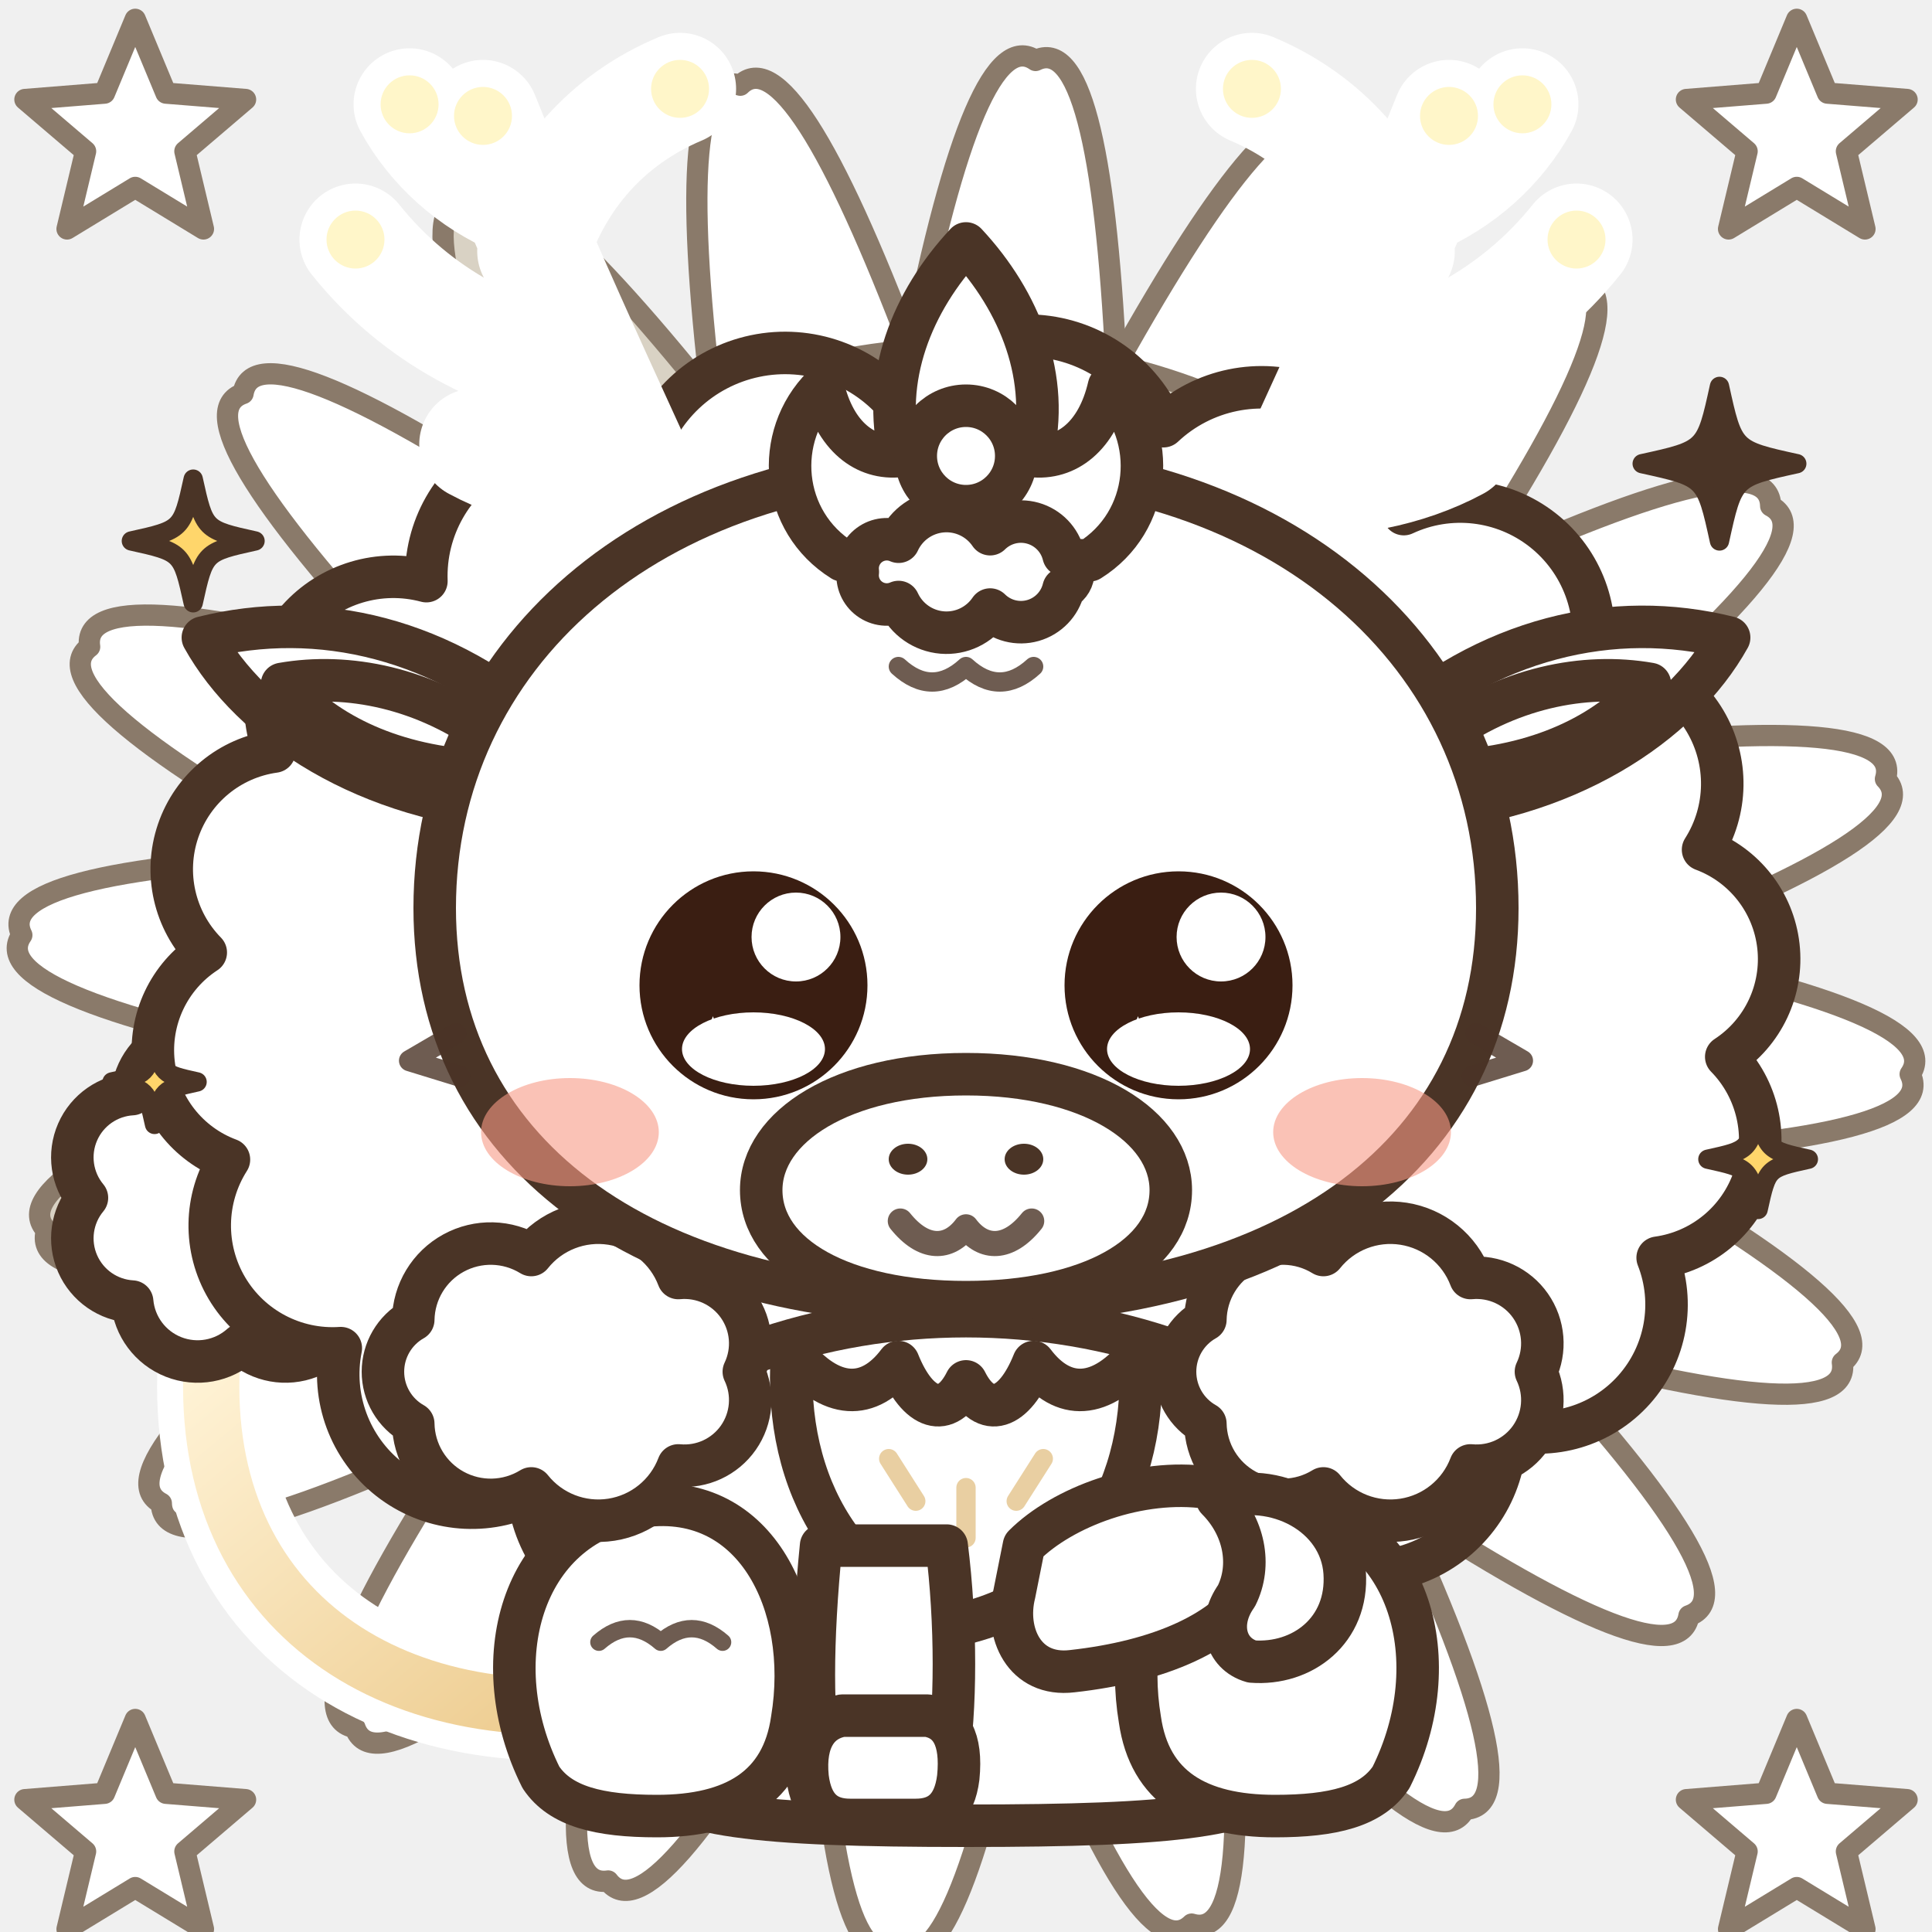
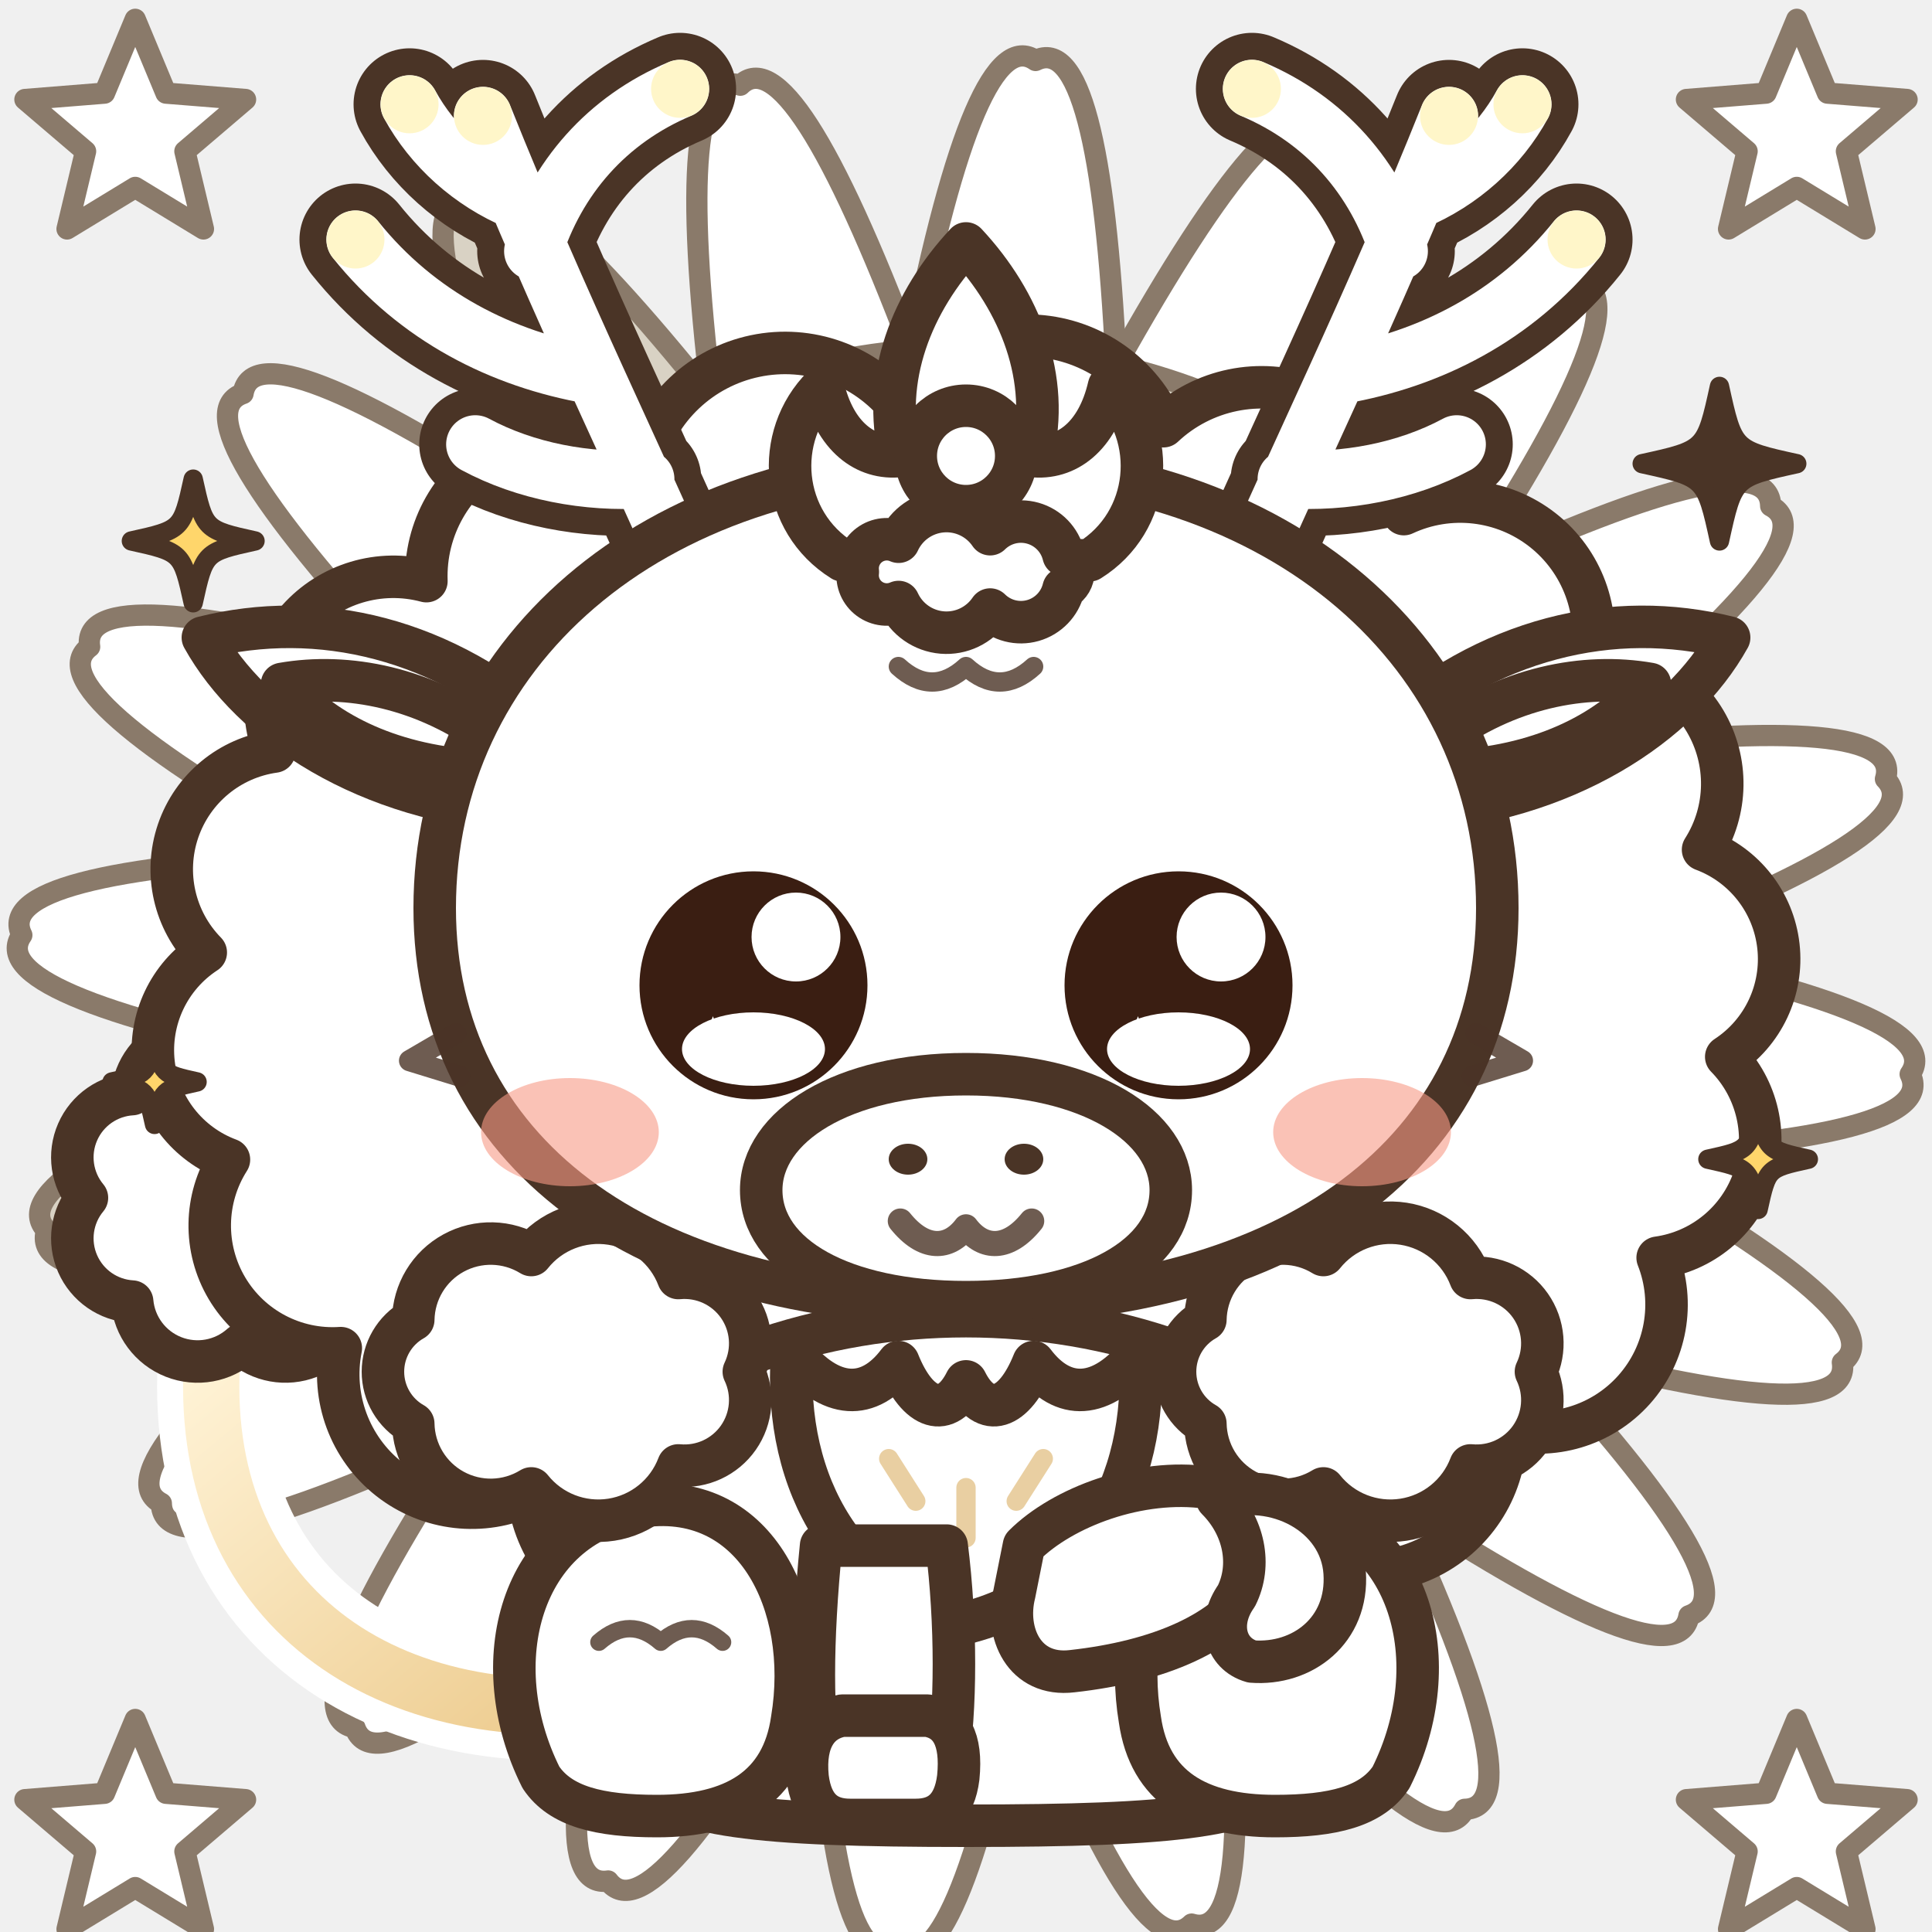
<svg xmlns="http://www.w3.org/2000/svg" viewBox="0 0 100 100" class="drawing" data-page="big-kiri">
  <g class="backdrop" stroke="#8a7a6a" stroke-width="1.1" stroke-linejoin="round">
    <path d="M83.10 59.77Q98.33 68.28 95.36 70.52Q95.91 74.21 79.08 69.62Z" fill="#ffffff" data-kind="fill" data-r="0" />
    <path d="M83.10 59.77A34 34 0 0 1 79.08 69.62L73.95 66.51A28 28 0 0 0 77.26 58.40Z" fill="#d9d2c4" />
    <path d="M79.08 69.62Q90.94 82.42 87.42 83.63Q86.80 87.31 72.21 77.74Z" fill="#ffffff" data-kind="fill" data-r="1" />
    <path d="M79.08 69.62A34 34 0 0 1 72.21 77.74L68.29 73.20A28 28 0 0 0 73.95 66.51Z" fill="#d9d2c4" />
    <path d="M72.21 77.74Q79.54 93.58 75.81 93.65Q74.09 96.95 63.17 83.35Z" fill="#ffffff" data-kind="fill" data-r="2" />
    <path d="M72.21 77.74A34 34 0 0 1 63.17 83.35L60.85 77.81A28 28 0 0 0 68.29 73.20Z" fill="#d9d2c4" />
    <path d="M63.17 83.35Q65.24 100.67 61.68 99.59Q59.02 102.20 52.84 85.88Z" fill="#ffffff" data-kind="fill" data-r="3" />
    <path d="M63.17 83.35A34 34 0 0 1 52.84 85.88L52.34 79.90A28 28 0 0 0 60.85 77.81Z" fill="#d9d2c4" />
    <path d="M52.84 85.88Q49.46 103.00 46.40 100.87Q43.07 102.53 42.23 85.10Z" fill="#ffffff" data-kind="fill" data-r="4" />
    <path d="M52.84 85.88A34 34 0 0 1 42.23 85.10L43.60 79.26A28 28 0 0 0 52.34 79.90Z" fill="#d9d2c4" />
    <path d="M42.23 85.10Q33.72 100.33 31.48 97.36Q27.79 97.91 32.38 81.08Z" fill="#ffffff" data-kind="fill" data-r="5" />
    <path d="M42.23 85.10A34 34 0 0 1 32.38 81.08L35.49 75.95A28 28 0 0 0 43.60 79.26Z" fill="#d9d2c4" />
    <path d="M32.38 81.08Q19.58 92.94 18.37 89.42Q14.69 88.80 24.26 74.21Z" fill="#ffffff" data-kind="fill" data-r="6" />
    <path d="M32.38 81.08A34 34 0 0 1 24.26 74.21L28.80 70.29A28 28 0 0 0 35.49 75.95Z" fill="#d9d2c4" />
    <path d="M24.26 74.21Q8.42 81.54 8.35 77.81Q5.05 76.09 18.65 65.17Z" fill="#ffffff" data-kind="fill" data-r="7" />
    <path d="M24.26 74.21A34 34 0 0 1 18.65 65.17L24.19 62.85A28 28 0 0 0 28.80 70.29Z" fill="#d9d2c4" />
    <path d="M18.65 65.17Q1.33 67.24 2.41 63.68Q-0.20 61.02 16.12 54.84Z" fill="#d9d2c4" />
    <path d="M18.65 65.17A34 34 0 0 1 16.12 54.84L22.10 54.34A28 28 0 0 0 24.19 62.85Z" fill="#d9d2c4" />
    <path d="M16.12 54.84Q-1.00 51.46 1.13 48.40Q-0.53 45.07 16.90 44.23Z" fill="#ffffff" data-kind="fill" data-r="8" />
    <path d="M16.12 54.84A34 34 0 0 1 16.90 44.23L22.74 45.60A28 28 0 0 0 22.10 54.34Z" fill="#d9d2c4" />
    <path d="M16.90 44.23Q1.67 35.72 4.64 33.48Q4.09 29.79 20.92 34.38Z" fill="#ffffff" data-kind="fill" data-r="9" />
    <path d="M16.90 44.23A34 34 0 0 1 20.92 34.38L26.05 37.49A28 28 0 0 0 22.74 45.60Z" fill="#d9d2c4" />
    <path d="M20.92 34.38Q9.06 21.58 12.58 20.37Q13.20 16.69 27.79 26.26Z" fill="#ffffff" data-kind="fill" data-r="10" />
    <path d="M20.92 34.38A34 34 0 0 1 27.79 26.26L31.71 30.80A28 28 0 0 0 26.05 37.49Z" fill="#d9d2c4" />
    <path d="M27.79 26.26Q20.46 10.42 24.19 10.35Q25.91 7.05 36.83 20.65Z" fill="#d9d2c4" />
    <path d="M27.79 26.26A34 34 0 0 1 36.83 20.65L39.15 26.19A28 28 0 0 0 31.71 30.80Z" fill="#d9d2c4" />
    <path d="M36.83 20.65Q34.76 3.33 38.32 4.41Q40.98 1.80 47.16 18.12Z" fill="#ffffff" data-kind="fill" data-r="11" />
    <path d="M36.83 20.65A34 34 0 0 1 47.16 18.12L47.66 24.10A28 28 0 0 0 39.15 26.19Z" fill="#d9d2c4" />
    <path d="M47.16 18.12Q50.54 1.00 53.60 3.13Q56.93 1.47 57.77 18.90Z" fill="#ffffff" data-kind="fill" data-r="12" />
    <path d="M47.16 18.12A34 34 0 0 1 57.77 18.90L56.40 24.74A28 28 0 0 0 47.66 24.10Z" fill="#d9d2c4" />
    <path d="M57.77 18.90Q66.28 3.67 68.52 6.64Q72.21 6.09 67.62 22.92Z" fill="#ffffff" data-kind="fill" data-r="13" />
    <path d="M57.77 18.90A34 34 0 0 1 67.62 22.92L64.51 28.05A28 28 0 0 0 56.40 24.74Z" fill="#d9d2c4" />
    <path d="M67.62 22.92Q80.42 11.06 81.63 14.58Q85.31 15.20 75.74 29.79Z" fill="#ffffff" data-kind="fill" data-r="14" />
    <path d="M67.62 22.92A34 34 0 0 1 75.74 29.79L71.20 33.71A28 28 0 0 0 64.51 28.05Z" fill="#d9d2c4" />
    <path d="M75.74 29.79Q91.58 22.46 91.65 26.19Q94.95 27.91 81.35 38.83Z" fill="#ffffff" data-kind="fill" data-r="15" />
    <path d="M75.74 29.79A34 34 0 0 1 81.35 38.83L75.81 41.15A28 28 0 0 0 71.20 33.71Z" fill="#d9d2c4" />
    <path d="M81.35 38.83Q98.67 36.76 97.59 40.32Q100.20 42.98 83.88 49.16Z" fill="#ffffff" data-kind="fill" data-r="16" />
    <path d="M81.35 38.83A34 34 0 0 1 83.88 49.16L77.90 49.66A28 28 0 0 0 75.81 41.15Z" fill="#d9d2c4" />
    <path d="M83.88 49.16Q101.00 52.54 98.87 55.60Q100.53 58.93 83.10 59.77Z" fill="#ffffff" data-kind="fill" data-r="17" />
    <path d="M83.88 49.16A34 34 0 0 1 83.10 59.77L77.26 58.40A28 28 0 0 0 77.90 49.66Z" fill="#d9d2c4" />
    <path d="M7.00 1.00L8.59 4.82L12.71 5.15L9.57 7.83L10.53 11.85L7.00 9.70L3.47 11.85L4.43 7.83L1.29 5.15L5.41 4.82Z" fill="#ffffff" data-kind="fill" data-r="18" />
    <path d="M93.00 1.00L94.59 4.82L98.71 5.15L95.57 7.83L96.53 11.85L93.00 9.70L89.47 11.85L90.43 7.83L87.29 5.15L91.41 4.82Z" fill="#ffffff" data-kind="fill" data-r="19" />
    <path d="M7.00 89.00L8.59 92.82L12.71 93.15L9.57 95.83L10.53 99.85L7.00 97.70L3.47 99.85L4.43 95.83L1.29 93.15L5.41 92.82Z" fill="#ffffff" data-kind="fill" data-r="20" />
    <path d="M93.00 89.00L94.59 92.82L98.71 93.15L95.57 95.83L96.53 99.85L93.00 97.70L89.47 99.85L90.43 95.83L87.29 93.15L91.41 92.82Z" fill="#ffffff" data-kind="fill" data-r="21" />
  </g>
  <defs>
    <linearGradient id="kiri-f5-body" x1="0" y1="0" x2="1" y2="1">
      <stop offset="0" stop-color="#fff3d6" />
      <stop offset="1" stop-color="#ecc98a" />
    </linearGradient>
    <linearGradient id="kiri-f5-mint" x1="0" y1="0" x2="1" y2="1">
      <stop offset="0" stop-color="#d6f7ec" />
      <stop offset="1" stop-color="#86d4c0" />
    </linearGradient>
    <linearGradient id="kiri-f5-gold" x1="0" y1="0" x2="1" y2="1">
      <stop offset="0" stop-color="#ffe48a" />
      <stop offset="1" stop-color="#e9a83a" />
    </linearGradient>
  </defs>
  <g>
    <path d="M33 88C20 90 10 83 11 70" fill="none" stroke="#ffffff" stroke-width="5.6" stroke-linejoin="round" stroke-linecap="round" data-kind="stroke" data-r="22" />
    <path d="M33 88C20 90 10 83 11 70" fill="none" stroke="url(#kiri-f5-body)" stroke-width="2.912" stroke-linejoin="round" stroke-linecap="round" opacity="1" />
    <path d="M20.5 62A3.28 3.28 0 0 1 18.16 67.37A3.4 3.4 0 0 1 12.5 69.6A3.4 3.4 0 0 1 6.84 67.37A3.28 3.28 0 0 1 4.5 62A3.28 3.28 0 0 1 6.84 56.63A3.4 3.4 0 0 1 12.5 54.4A3.4 3.4 0 0 1 18.16 56.63A3.28 3.28 0 0 1 20.5 62Z" fill="#ffffff" stroke="#4a3426" stroke-width="2.2" stroke-linejoin="round" stroke-linecap="round" data-kind="fill" data-r="23" />
    <path d="M89.35 54.7A6.15 6.15 0 0 1 85.8 65.1A6.62 6.62 0 0 1 77.93 73.92A7.18 7.18 0 0 1 66.69 80.1A7.58 7.58 0 0 1 53.44 82.88A7.67 7.67 0 0 1 39.78 81.94A7.41 7.41 0 0 1 27.34 77.39A6.91 6.91 0 0 1 17.64 69.78A6.36 6.36 0 0 1 11.85 60.02A6.04 6.04 0 0 1 10.65 49.3A6.15 6.15 0 0 1 14.2 38.9A6.62 6.62 0 0 1 22.07 30.08A7.18 7.18 0 0 1 33.31 23.9A7.58 7.58 0 0 1 46.56 21.12A7.67 7.67 0 0 1 60.22 22.06A7.41 7.41 0 0 1 72.66 26.61A6.91 6.91 0 0 1 82.36 34.22A6.36 6.36 0 0 1 88.15 43.98A6.04 6.04 0 0 1 89.35 54.7Z" fill="#ffffff" stroke="#4a3426" stroke-width="2.2" stroke-linejoin="round" stroke-linecap="round" data-kind="fill" data-r="24" />
-     <path d="M36 31C33 24 29 16 25 6M30.6 19.4C26 18.6 21.6 16.4 18.4 12.4M27.6 13C28.8 9.2 31.4 6.2 35.2 4.6M33.4 24.8C30.4 25 27.2 24.4 24.6 23M26.8 10.4C24.4 9.4 22.4 7.6 21.2 5.4" fill="none" stroke="#ffffff" stroke-width="5.8" stroke-linejoin="round" stroke-linecap="round" data-kind="stroke" data-r="25" />
-     <path d="M36 31C33 24 29 16 25 6M30.6 19.4C26 18.6 21.6 16.4 18.4 12.4M27.6 13C28.8 9.2 31.4 6.2 35.2 4.6M33.4 24.8C30.4 25 27.2 24.4 24.6 23M26.8 10.4C24.4 9.4 22.4 7.6 21.2 5.4" fill="none" stroke="#ffffff" stroke-width="3.016" stroke-linejoin="round" stroke-linecap="round" data-kind="stroke" data-r="26" />
-     <path d="M64 31C67 24 71 16 75 6M69.4 19.4C74 18.6 78.4 16.4 81.6 12.4M72.4 13C71.2 9.2 68.6 6.2 64.8 4.6M66.6 24.8C69.6 25 72.8 24.4 75.4 23M73.2 10.4C75.6 9.4 77.6 7.6 78.8 5.4" fill="none" stroke="#ffffff" stroke-width="5.8" stroke-linejoin="round" stroke-linecap="round" data-kind="stroke" data-r="25" />
-     <path d="M64 31C67 24 71 16 75 6M69.4 19.4C74 18.6 78.4 16.4 81.6 12.4M72.4 13C71.2 9.2 68.6 6.2 64.8 4.6M66.6 24.8C69.6 25 72.8 24.4 75.4 23M73.2 10.4C75.6 9.4 77.6 7.6 78.8 5.4" fill="none" stroke="#ffffff" stroke-width="3.016" stroke-linejoin="round" stroke-linecap="round" data-kind="stroke" data-r="26" />
+     <path d="M36 31C33 24 29 16 25 6M30.6 19.4C26 18.6 21.6 16.4 18.4 12.4M27.6 13C28.8 9.2 31.4 6.2 35.2 4.6M33.4 24.8C30.4 25 27.2 24.4 24.6 23M26.8 10.4C24.4 9.4 22.4 7.6 21.2 5.4" fill="none" stroke="#4a3426" stroke-width="5.8" stroke-linejoin="round" stroke-linecap="round" />
+     <path d="M36 31C33 24 29 16 25 6M30.6 19.4C26 18.6 21.6 16.4 18.4 12.4M27.6 13C28.8 9.2 31.4 6.2 35.2 4.6M33.4 24.8C30.4 25 27.2 24.4 24.6 23M26.8 10.4C24.4 9.4 22.4 7.6 21.2 5.4" fill="none" stroke="#ffffff" stroke-width="3.016" stroke-linejoin="round" stroke-linecap="round" data-kind="stroke" data-r="25" />
+     <path d="M64 31C67 24 71 16 75 6M69.4 19.4C74 18.6 78.4 16.4 81.6 12.4M72.4 13C71.2 9.2 68.6 6.2 64.8 4.6M66.6 24.8C69.6 25 72.8 24.4 75.4 23M73.2 10.4C75.6 9.4 77.6 7.6 78.8 5.4" fill="none" stroke="#4a3426" stroke-width="5.8" stroke-linejoin="round" stroke-linecap="round" />
+     <path d="M64 31C67 24 71 16 75 6M69.4 19.4C74 18.6 78.4 16.4 81.6 12.4M72.4 13C71.2 9.2 68.6 6.2 64.8 4.6M66.6 24.8C69.6 25 72.8 24.4 75.4 23M73.2 10.4C75.6 9.4 77.6 7.6 78.8 5.4" fill="none" stroke="#ffffff" stroke-width="3.016" stroke-linejoin="round" stroke-linecap="round" data-kind="stroke" data-r="25" />
    <circle cx="25" cy="6" r="1.5" fill="#fff6c9" />
    <circle cx="75" cy="6" r="1.5" fill="#fff6c9" />
    <circle cx="18.4" cy="12.4" r="1.5" fill="#fff6c9" />
    <circle cx="81.6" cy="12.4" r="1.5" fill="#fff6c9" />
    <circle cx="35.2" cy="4.6" r="1.5" fill="#fff6c9" />
    <circle cx="64.8" cy="4.6" r="1.5" fill="#fff6c9" />
    <circle cx="21.2" cy="5.4" r="1.5" fill="#fff6c9" />
    <circle cx="78.8" cy="5.4" r="1.5" fill="#fff6c9" />
-     <path d="M33 92C29 84 31 74 39 70 46 67.5 54 67.5 61 70 69 74 71 84 67 92 65 94 61 94.5 50 94.5 39 94.5 35 94 33 92Z" fill="#ffffff" stroke="#4a3426" stroke-width="2.2" stroke-linejoin="round" stroke-linecap="round" data-kind="fill" data-r="27" />
-     <path d="M28 92C25 86 27 79 33 78 39 77 42 83 41 89 40.5 92.5 38 94 34 94 31 94 29 93.5 28 92Z" fill="#ffffff" stroke="#4a3426" stroke-width="2.2" stroke-linejoin="round" stroke-linecap="round" data-kind="fill" data-r="28" />
-     <path d="M72 92C75 86 73 79 67 78 61 77 58 83 59 89 59.5 92.5 62 94 66 94 69 94 71 93.5 72 92Z" fill="#ffffff" stroke="#4a3426" stroke-width="2.2" stroke-linejoin="round" stroke-linecap="round" data-kind="fill" data-r="29" />
+     <path d="M33 92C29 84 31 74 39 70 46 67.5 54 67.5 61 70 69 74 71 84 67 92 65 94 61 94.5 50 94.5 39 94.5 35 94 33 92Z" fill="#ffffff" stroke="#4a3426" stroke-width="2.2" stroke-linejoin="round" stroke-linecap="round" data-kind="fill" data-r="26" />
+     <path d="M28 92C25 86 27 79 33 78 39 77 42 83 41 89 40.5 92.5 38 94 34 94 31 94 29 93.5 28 92Z" fill="#ffffff" stroke="#4a3426" stroke-width="2.2" stroke-linejoin="round" stroke-linecap="round" data-kind="fill" data-r="27" />
+     <path d="M72 92C75 86 73 79 67 78 61 77 58 83 59 89 59.5 92.5 62 94 66 94 69 94 71 93.5 72 92Z" fill="#ffffff" stroke="#4a3426" stroke-width="2.2" stroke-linejoin="round" stroke-linecap="round" data-kind="fill" data-r="28" />
    <path d="M31 85q1.6-1.4 3.2 0M34.2 85q1.6-1.4 3.2 0M69 85q-1.6-1.4-3.2 0M65.8 85q-1.6-1.4-3.2 0" fill="none" stroke="#4a3426" stroke-width="0.9" stroke-linecap="round" stroke-linejoin="round" stroke-opacity="0.8" />
    <path d="M36.3 70.5A3.53 3.53 0 0 1 32.9 75A4.25 4.25 0 0 1 26.1 75A3.53 3.53 0 0 1 22.7 70.5A3.53 3.53 0 0 1 26.1 66A4.25 4.25 0 0 1 32.9 66A3.53 3.53 0 0 1 36.3 70.5Z" fill="url(#kiri-f5-mint)" stroke="#4a3426" stroke-width="1.3" stroke-linejoin="round" stroke-linecap="round" />
    <path d="M77.3 70.5A3.53 3.53 0 0 1 73.9 75A4.25 4.25 0 0 1 67.1 75A3.53 3.53 0 0 1 63.7 70.5A3.53 3.53 0 0 1 67.1 66A4.25 4.25 0 0 1 73.9 66A3.53 3.53 0 0 1 77.3 70.5Z" fill="url(#kiri-f5-mint)" stroke="#4a3426" stroke-width="1.3" stroke-linejoin="round" stroke-linecap="round" />
-     <path d="M41 70C43 72.5 45 72.5 46.5 70.5 47.5 73 49 73.5 50 71.5 51 73.5 52.5 73 53.5 70.5 55 72.5 57 72.5 59 70 59.5 77 56 82.5 50 84 44 82.5 40.5 77 41 70Z" fill="#ffffff" stroke="#4a3426" stroke-width="2.2" stroke-linejoin="round" stroke-linecap="round" data-kind="fill" data-r="30" />
+     <path d="M41 70C43 72.5 45 72.5 46.5 70.5 47.5 73 49 73.5 50 71.5 51 73.5 52.5 73 53.5 70.5 55 72.5 57 72.5 59 70 59.5 77 56 82.5 50 84 44 82.5 40.5 77 41 70Z" fill="#ffffff" stroke="#4a3426" stroke-width="2.2" stroke-linejoin="round" stroke-linecap="round" data-kind="fill" data-r="29" />
    <path d="M46 75.5l1.4 2.2M54 75.5l-1.4 2.2M50 77v2.6" fill="none" stroke="#e9cfa2" stroke-width="1" stroke-linecap="round" stroke-linejoin="round" opacity="1" />
-     <path d="M42.5 80C42 85 42 89 42.5 91.5H49C49.5 88.5 49.5 84 49 80Z" fill="#ffffff" stroke="#4a3426" stroke-width="2.2" stroke-linejoin="round" stroke-linecap="round" data-kind="fill" data-r="31" />
-     <path d="M41.8 92C41.6 90 42.4 89 43.6 88.8H48C49.2 89 49.8 90 49.6 92 49.4 93.6 48.6 94.2 47.4 94.2H44C42.8 94.2 42 93.6 41.8 92Z" fill="#ffffff" stroke="#4a3426" stroke-width="2.2" stroke-linejoin="round" stroke-linecap="round" data-kind="fill" data-r="32" />
+     <path d="M42.5 80C42 85 42 89 42.5 91.5H49C49.5 88.5 49.5 84 49 80Z" fill="#ffffff" stroke="#4a3426" stroke-width="2.2" stroke-linejoin="round" stroke-linecap="round" data-kind="fill" data-r="30" />
+     <path d="M41.8 92C41.6 90 42.4 89 43.6 88.8H48C49.2 89 49.8 90 49.6 92 49.4 93.6 48.6 94.2 47.4 94.2H44C42.8 94.2 42 93.6 41.8 92Z" fill="#ffffff" stroke="#4a3426" stroke-width="2.2" stroke-linejoin="round" stroke-linecap="round" data-kind="fill" data-r="31" />
    <path d="M53 80C55 78 59 76.5 62.5 77 65 77.5 66 79.5 65 82 63.5 84.5 60 86 55.5 86.5 53 86.8 52 84.5 52.5 82.5Z" fill="url(#kiri-f5-body)" stroke="#4a3426" stroke-width="1.5" stroke-linejoin="round" stroke-linecap="round" />
    <path d="M63 77.6C66 76.6 69.4 78.4 69.6 81.4 69.8 84.4 67.4 86.2 64.8 86 63.4 85.6 63 84 64 82.6 64.8 81 64.4 79 63 77.6Z" fill="url(#kiri-f5-gold)" stroke="#4a3426" stroke-width="1.3" stroke-linejoin="round" stroke-linecap="round" />
-     <path d="M38.5 71A3.4 3.4 0 0 1 35.11 75.85A4.43 4.43 0 0 1 27.5 77.04A4.01 4.01 0 0 1 21.39 73.69A3.09 3.09 0 0 1 21.39 68.31A4.01 4.01 0 0 1 27.5 64.96A4.43 4.43 0 0 1 35.11 66.15A3.4 3.4 0 0 1 38.5 71Z" fill="#ffffff" stroke="#4a3426" stroke-width="2.2" stroke-linejoin="round" stroke-linecap="round" data-kind="fill" data-r="33" />
-     <path d="M79.5 71A3.4 3.4 0 0 1 76.11 75.85A4.43 4.43 0 0 1 68.5 77.04A4.01 4.01 0 0 1 62.39 73.69A3.09 3.09 0 0 1 62.39 68.31A4.01 4.01 0 0 1 68.5 64.96A4.43 4.43 0 0 1 76.11 66.15A3.4 3.4 0 0 1 79.5 71Z" fill="#ffffff" stroke="#4a3426" stroke-width="2.2" stroke-linejoin="round" stroke-linecap="round" data-kind="fill" data-r="34" />
-     <path d="M53 80C55 78 59 76.5 62.5 77 65 77.5 66 79.5 65 82 63.5 84.5 60 86 55.5 86.5 53 86.8 52 84.5 52.5 82.5Z" fill="#ffffff" stroke="#4a3426" stroke-width="2.2" stroke-linejoin="round" stroke-linecap="round" data-kind="fill" data-r="35" />
-     <path d="M63 77.6C66 76.6 69.4 78.4 69.6 81.4 69.8 84.4 67.4 86.2 64.8 86 63.4 85.6 63 84 64 82.6 64.8 81 64.4 79 63 77.6Z" fill="#ffffff" stroke="#4a3426" stroke-width="2.2" stroke-linejoin="round" stroke-linecap="round" data-kind="fill" data-r="36" />
-     <path d="M28.5 38C23 33 16.5 31.5 10.5 33 13 37.5 19 41.5 27 42Z" fill="#ffffff" stroke="#4a3426" stroke-width="2.2" stroke-linejoin="round" stroke-linecap="round" data-kind="fill" data-r="37" />
-     <path d="M71.5 38C77 33 83.5 31.5 89.5 33 87 37.5 81 41.5 73 42Z" fill="#ffffff" stroke="#4a3426" stroke-width="2.2" stroke-linejoin="round" stroke-linecap="round" data-kind="fill" data-r="38" />
-     <path d="M25.5 38.2C22 35.6 18 34.8 14.6 35.4 16.6 37.8 20 39.6 24.6 39.9Z" fill="#ffffff" stroke="#4a3426" stroke-width="2.2" stroke-linejoin="round" stroke-linecap="round" data-kind="fill" data-r="39" />
-     <path d="M74.5 38.2C78 35.6 82 34.8 85.4 35.4 83.4 37.8 80 39.6 75.4 39.9Z" fill="#ffffff" stroke="#4a3426" stroke-width="2.2" stroke-linejoin="round" stroke-linecap="round" data-kind="fill" data-r="40" />
-     <path d="M50 24C66.5 24 77.5 34 77.5 47 77.5 59.5 67 67.5 50 67.5 33 67.5 22.5 59.5 22.5 47 22.5 34 33.5 24 50 24Z" fill="#ffffff" stroke="#4a3426" stroke-width="2.2" stroke-linejoin="round" stroke-linecap="round" data-kind="fill" data-r="41" />
-     <path d="M43.6 29C40.4 27 40 22.6 42.6 20 43.2 22.6 44.8 23.8 46.6 23.6 45.6 19.6 47.2 15.6 50 12.6 52.8 15.6 54.4 19.6 53.4 23.6 55.2 23.8 56.8 22.6 57.4 20 60 22.6 59.6 27 56.4 29Z" fill="#ffffff" stroke="#4a3426" stroke-width="2.2" stroke-linejoin="round" stroke-linecap="round" data-kind="fill" data-r="42" />
-     <circle cx="50" cy="23.6" r="2.6" fill="#ffffff" stroke="#4a3426" stroke-width="2.2" data-kind="fill" data-r="43" stroke-linejoin="round" />
-     <path d="M44.4 29.6A1.51 1.51 0 0 1 46.51 28.04A2.73 2.73 0 0 1 51.25 27.65A2.27 2.27 0 0 1 55.05 28.73A1 1 0 0 1 55.05 30.47A2.27 2.27 0 0 1 51.25 31.55A2.73 2.73 0 0 1 46.51 31.16A1.51 1.51 0 0 1 44.4 29.6Z" fill="#ffffff" stroke="#4a3426" stroke-width="2.2" stroke-linejoin="round" stroke-linecap="round" data-kind="fill" data-r="44" />
+     <path d="M38.5 71A3.4 3.4 0 0 1 35.11 75.85A4.43 4.43 0 0 1 27.5 77.04A4.01 4.01 0 0 1 21.39 73.69A3.09 3.09 0 0 1 21.39 68.31A4.01 4.01 0 0 1 27.5 64.96A4.43 4.43 0 0 1 35.11 66.15A3.4 3.4 0 0 1 38.5 71Z" fill="#ffffff" stroke="#4a3426" stroke-width="2.2" stroke-linejoin="round" stroke-linecap="round" data-kind="fill" data-r="32" />
+     <path d="M79.5 71A3.4 3.4 0 0 1 76.11 75.85A4.43 4.43 0 0 1 68.5 77.04A4.01 4.01 0 0 1 62.39 73.69A3.09 3.09 0 0 1 62.39 68.31A4.01 4.01 0 0 1 68.5 64.96A4.43 4.43 0 0 1 76.11 66.15A3.4 3.4 0 0 1 79.5 71Z" fill="#ffffff" stroke="#4a3426" stroke-width="2.2" stroke-linejoin="round" stroke-linecap="round" data-kind="fill" data-r="33" />
+     <path d="M53 80C55 78 59 76.5 62.5 77 65 77.5 66 79.5 65 82 63.5 84.5 60 86 55.5 86.5 53 86.8 52 84.5 52.5 82.5Z" fill="#ffffff" stroke="#4a3426" stroke-width="2.2" stroke-linejoin="round" stroke-linecap="round" data-kind="fill" data-r="34" />
+     <path d="M63 77.6C66 76.6 69.4 78.4 69.6 81.4 69.8 84.4 67.4 86.2 64.8 86 63.4 85.6 63 84 64 82.6 64.8 81 64.4 79 63 77.6Z" fill="#ffffff" stroke="#4a3426" stroke-width="2.2" stroke-linejoin="round" stroke-linecap="round" data-kind="fill" data-r="35" />
+     <path d="M28.5 38C23 33 16.5 31.5 10.5 33 13 37.5 19 41.5 27 42Z" fill="#ffffff" stroke="#4a3426" stroke-width="2.2" stroke-linejoin="round" stroke-linecap="round" data-kind="fill" data-r="36" />
+     <path d="M71.5 38C77 33 83.5 31.5 89.5 33 87 37.5 81 41.5 73 42Z" fill="#ffffff" stroke="#4a3426" stroke-width="2.2" stroke-linejoin="round" stroke-linecap="round" data-kind="fill" data-r="37" />
+     <path d="M25.5 38.2C22 35.6 18 34.8 14.6 35.4 16.6 37.8 20 39.6 24.6 39.9Z" fill="#ffffff" stroke="#4a3426" stroke-width="2.2" stroke-linejoin="round" stroke-linecap="round" data-kind="fill" data-r="38" />
+     <path d="M74.5 38.2C78 35.6 82 34.8 85.4 35.4 83.4 37.8 80 39.6 75.4 39.9Z" fill="#ffffff" stroke="#4a3426" stroke-width="2.2" stroke-linejoin="round" stroke-linecap="round" data-kind="fill" data-r="39" />
+     <path d="M50 24C66.5 24 77.5 34 77.5 47 77.5 59.5 67 67.5 50 67.5 33 67.5 22.5 59.5 22.5 47 22.5 34 33.5 24 50 24Z" fill="#ffffff" stroke="#4a3426" stroke-width="2.2" stroke-linejoin="round" stroke-linecap="round" data-kind="fill" data-r="40" />
+     <path d="M43.6 29C40.4 27 40 22.6 42.6 20 43.2 22.6 44.8 23.8 46.6 23.6 45.6 19.6 47.2 15.6 50 12.6 52.8 15.6 54.4 19.6 53.4 23.6 55.2 23.8 56.8 22.6 57.4 20 60 22.6 59.6 27 56.4 29Z" fill="#ffffff" stroke="#4a3426" stroke-width="2.2" stroke-linejoin="round" stroke-linecap="round" data-kind="fill" data-r="41" />
+     <circle cx="50" cy="23.6" r="2.6" fill="#ffffff" stroke="#4a3426" stroke-width="2.2" data-kind="fill" data-r="42" stroke-linejoin="round" />
+     <path d="M44.4 29.6A1.51 1.51 0 0 1 46.51 28.04A2.73 2.73 0 0 1 51.25 27.65A2.27 2.27 0 0 1 55.05 28.73A1 1 0 0 1 55.05 30.47A2.27 2.27 0 0 1 51.25 31.55A2.73 2.73 0 0 1 46.51 31.16A1.51 1.51 0 0 1 44.4 29.6Z" fill="#ffffff" stroke="#4a3426" stroke-width="2.2" stroke-linejoin="round" stroke-linecap="round" data-kind="fill" data-r="43" />
    <path d="M23.6 53.5l-2.4 1.4 2.6.8M76.4 53.5l2.4 1.4-2.6.8" fill="none" stroke="#4a3426" stroke-width="1.1" stroke-linecap="round" stroke-linejoin="round" stroke-opacity="0.8" />
-     <path d="M50 55.6C56.4 55.6 60.6 58.3 60.6 61.6 60.6 65 56.4 67.4 50 67.4 43.6 67.4 39.4 65 39.4 61.6 39.4 58.3 43.6 55.6 50 55.6Z" fill="#ffffff" stroke="#4a3426" stroke-width="2.2" stroke-linejoin="round" stroke-linecap="round" data-kind="fill" data-r="45" />
+     <path d="M50 55.6C56.4 55.6 60.6 58.3 60.6 61.6 60.6 65 56.4 67.4 50 67.4 43.6 67.4 39.4 65 39.4 61.6 39.4 58.3 43.6 55.6 50 55.6Z" fill="#ffffff" stroke="#4a3426" stroke-width="2.2" stroke-linejoin="round" stroke-linecap="round" data-kind="fill" data-r="44" />
    <ellipse cx="47" cy="60" rx="1" ry=".8" fill="#4a3426" />
    <ellipse cx="53" cy="60" rx="1" ry=".8" fill="#4a3426" />
    <path d="M46.6 63.2c1.2 1.5 2.5 1.5 3.4.3.9 1.2 2.2 1.2 3.4-.3" fill="none" stroke="#4a3426" stroke-width="1.3" stroke-linecap="round" stroke-linejoin="round" stroke-opacity="0.8" />
    <path d="M46.5 34.5q1.75 1.6 3.5 0 1.75 1.6 3.5 0" fill="none" stroke="#4a3426" stroke-width="1" stroke-linecap="round" stroke-linejoin="round" stroke-opacity="0.8" />
    <circle cx="39" cy="51" r="5.9" fill="#3a1e12" />
-     <ellipse cx="39" cy="54.3" rx="3.7" ry="1.9" fill="#ffffff" data-kind="fill" data-r="46" />
+     <ellipse cx="39" cy="54.3" rx="3.7" ry="1.9" fill="#ffffff" data-kind="fill" data-r="45" />
    <circle cx="41.2" cy="48.5" r="2.3" fill="#fff" />
    <path d="M36.9 52.6l.35 .9.9 .35-.9 .35-.35 .9-.35-.9-.9-.35.9-.35z" fill="#fff" />
    <circle cx="61" cy="51" r="5.9" fill="#3a1e12" />
-     <ellipse cx="61" cy="54.3" rx="3.7" ry="1.9" fill="#ffffff" data-kind="fill" data-r="46" />
+     <ellipse cx="61" cy="54.3" rx="3.7" ry="1.9" fill="#ffffff" data-kind="fill" data-r="45" />
    <circle cx="63.2" cy="48.5" r="2.3" fill="#fff" />
    <path d="M58.9 52.6l.35 .9.9 .35-.9 .35-.35 .9-.35-.9-.9-.35.9-.35z" fill="#fff" />
    <ellipse cx="29.5" cy="58.6" rx="4.6" ry="2.8" fill="#f79a86" opacity=".6" />
    <ellipse cx="70.5" cy="58.6" rx="4.6" ry="2.8" fill="#f79a86" opacity=".6" />
  </g>
  <path d="M89 20C89.72 23.28 89.72 23.28 93 24C89.72 24.72 89.72 24.72 89 28C88.28 24.72 88.28 24.72 85 24C88.28 23.28 88.28 23.28 89 20Z" fill="#4a3426" stroke="#4a3426" stroke-width="1" stroke-linejoin="round" />
  <path d="M10 24.8C10.58 27.42 10.58 27.42 13.2 28C10.58 28.58 10.58 28.58 10 31.2C9.42 28.58 9.42 28.58 6.8 28C9.42 27.42 9.42 27.42 10 24.8Z" fill="#ffd66b" stroke="#4a3426" stroke-width="1" stroke-linejoin="round" />
  <path d="M91 57.4C91.47 59.53 91.47 59.53 93.6 60C91.47 60.47 91.47 60.47 91 62.6C90.53 60.47 90.53 60.47 88.4 60C90.53 59.53 90.53 59.53 91 57.4Z" fill="#ffd66b" stroke="#4a3426" stroke-width="1" stroke-linejoin="round" />
  <path d="M8 53.8C8.4 55.6 8.4 55.6 10.2 56C8.4 56.4 8.4 56.4 8 58.2C7.6 56.4 7.6 56.4 5.8 56C7.6 55.6 7.6 55.6 8 53.8Z" fill="#ffd66b" stroke="#4a3426" stroke-width="1" stroke-linejoin="round" />
</svg>
